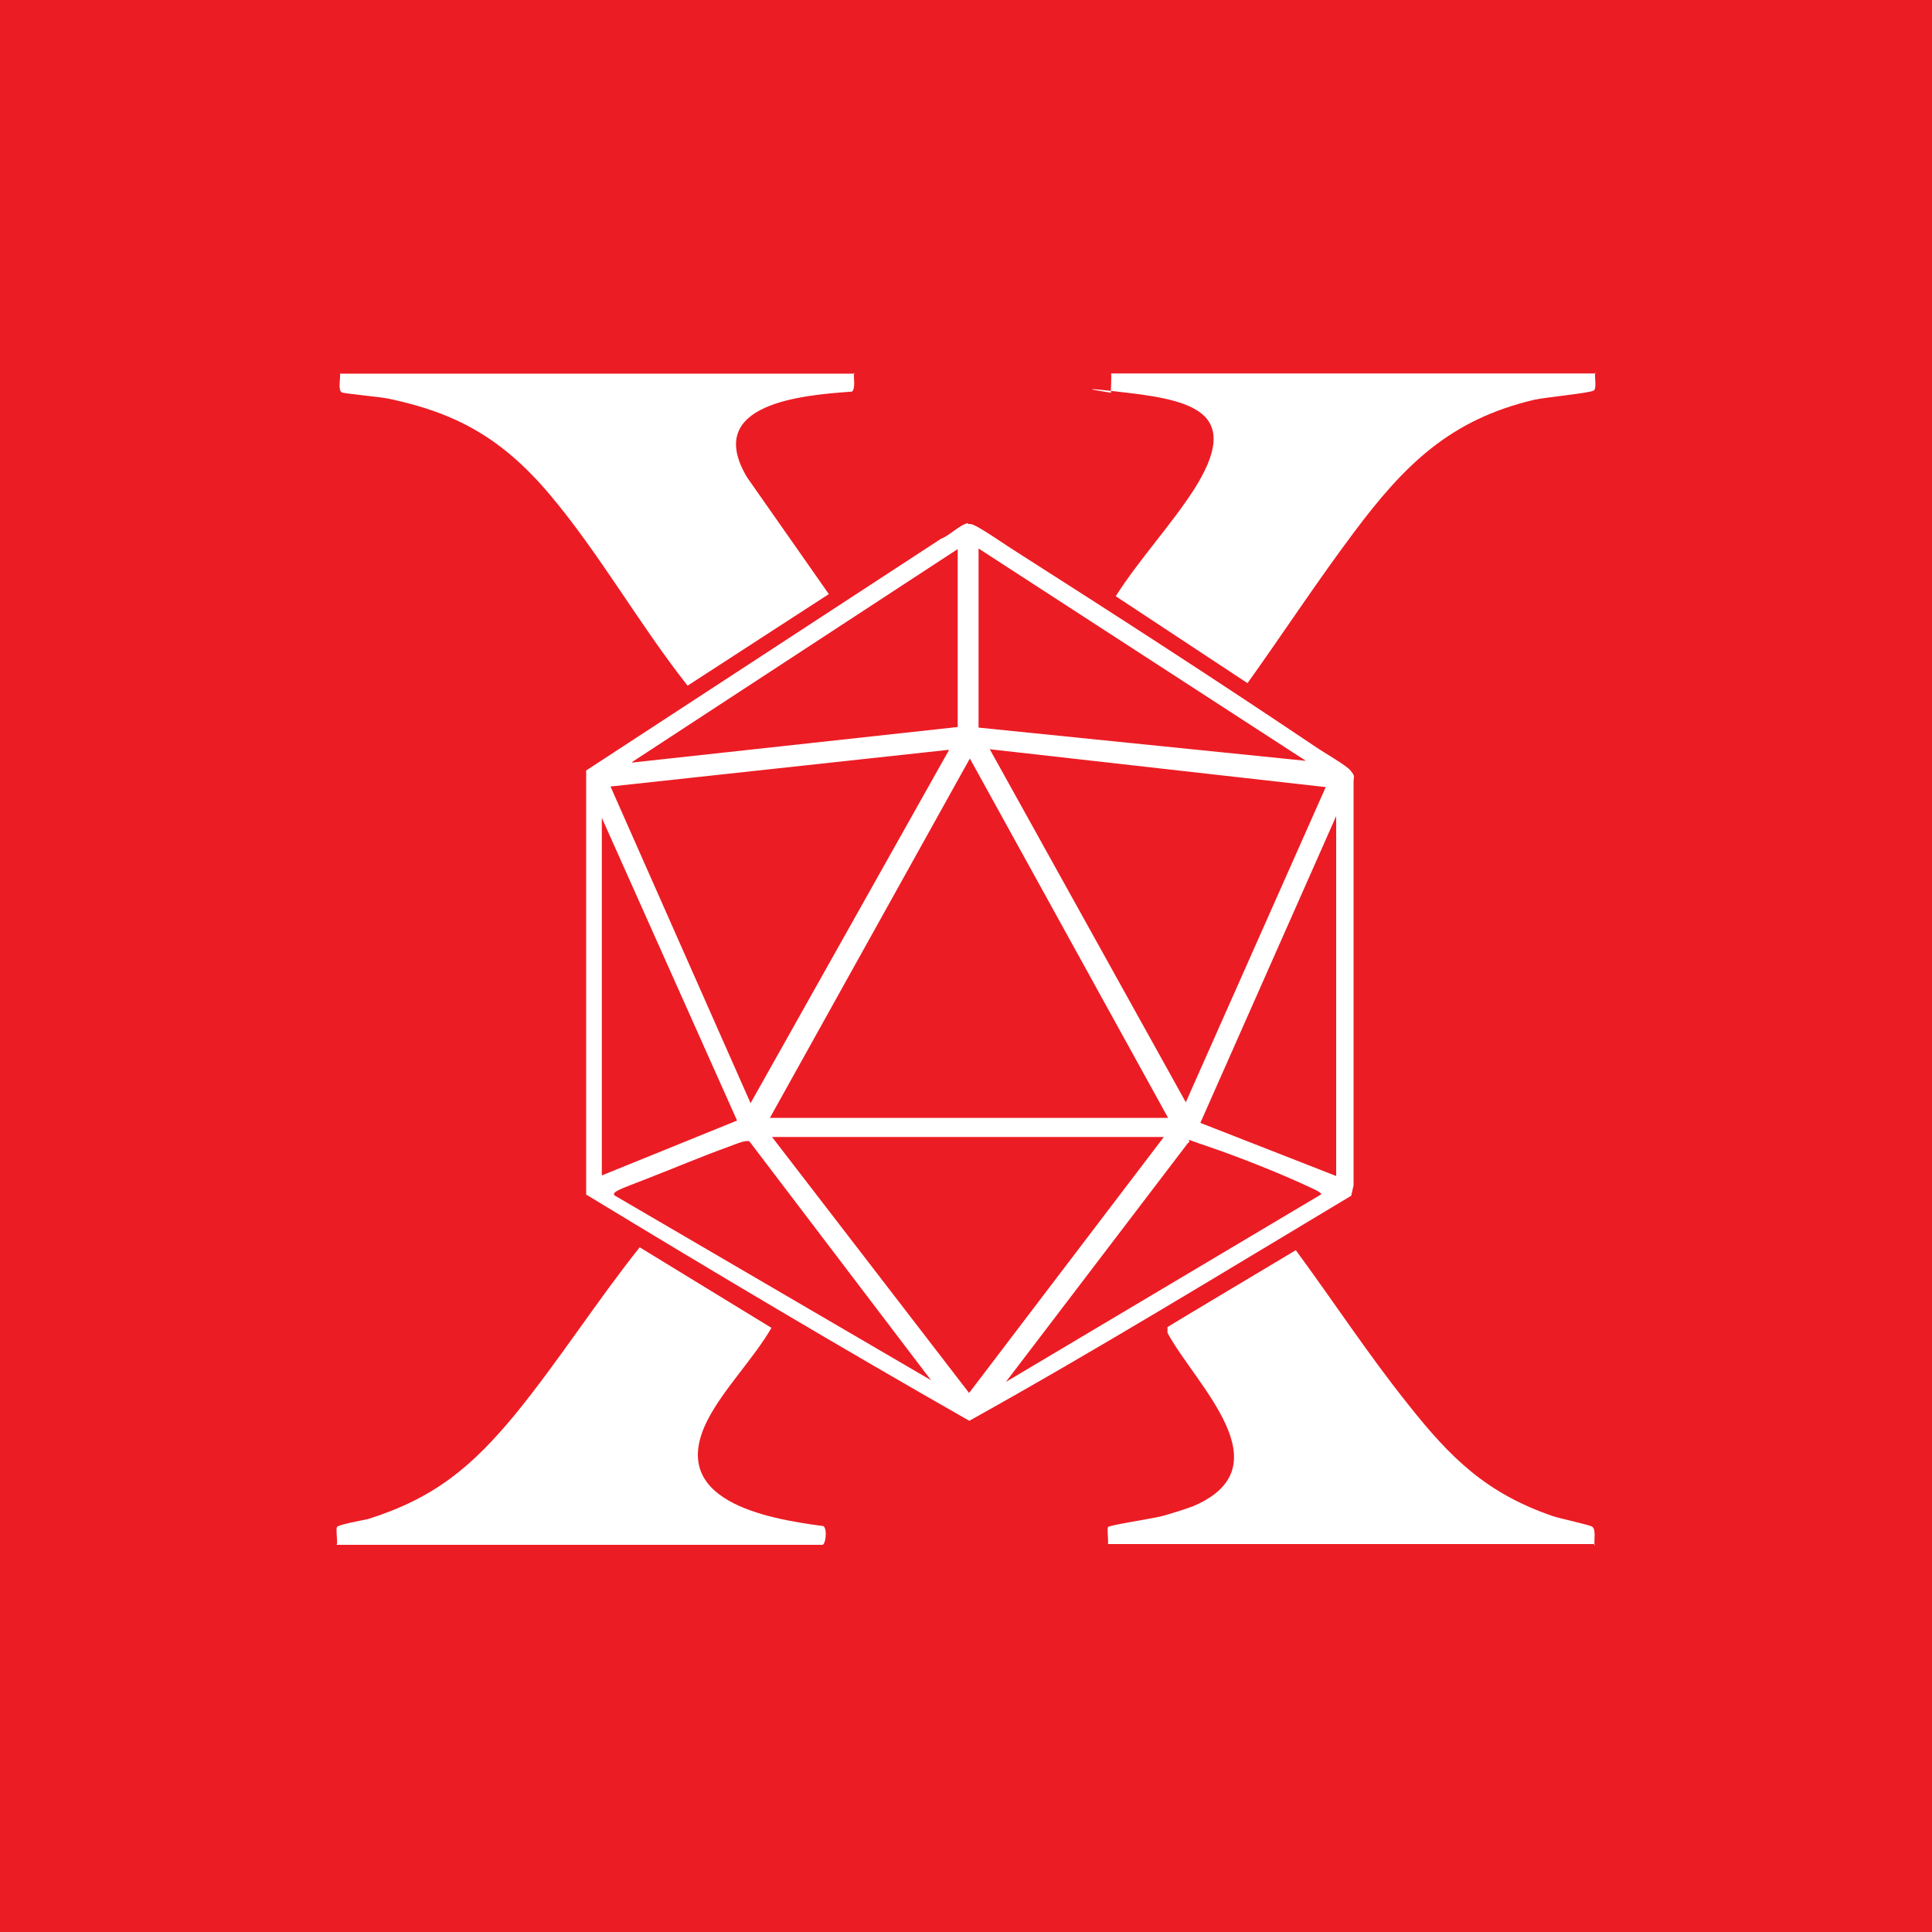
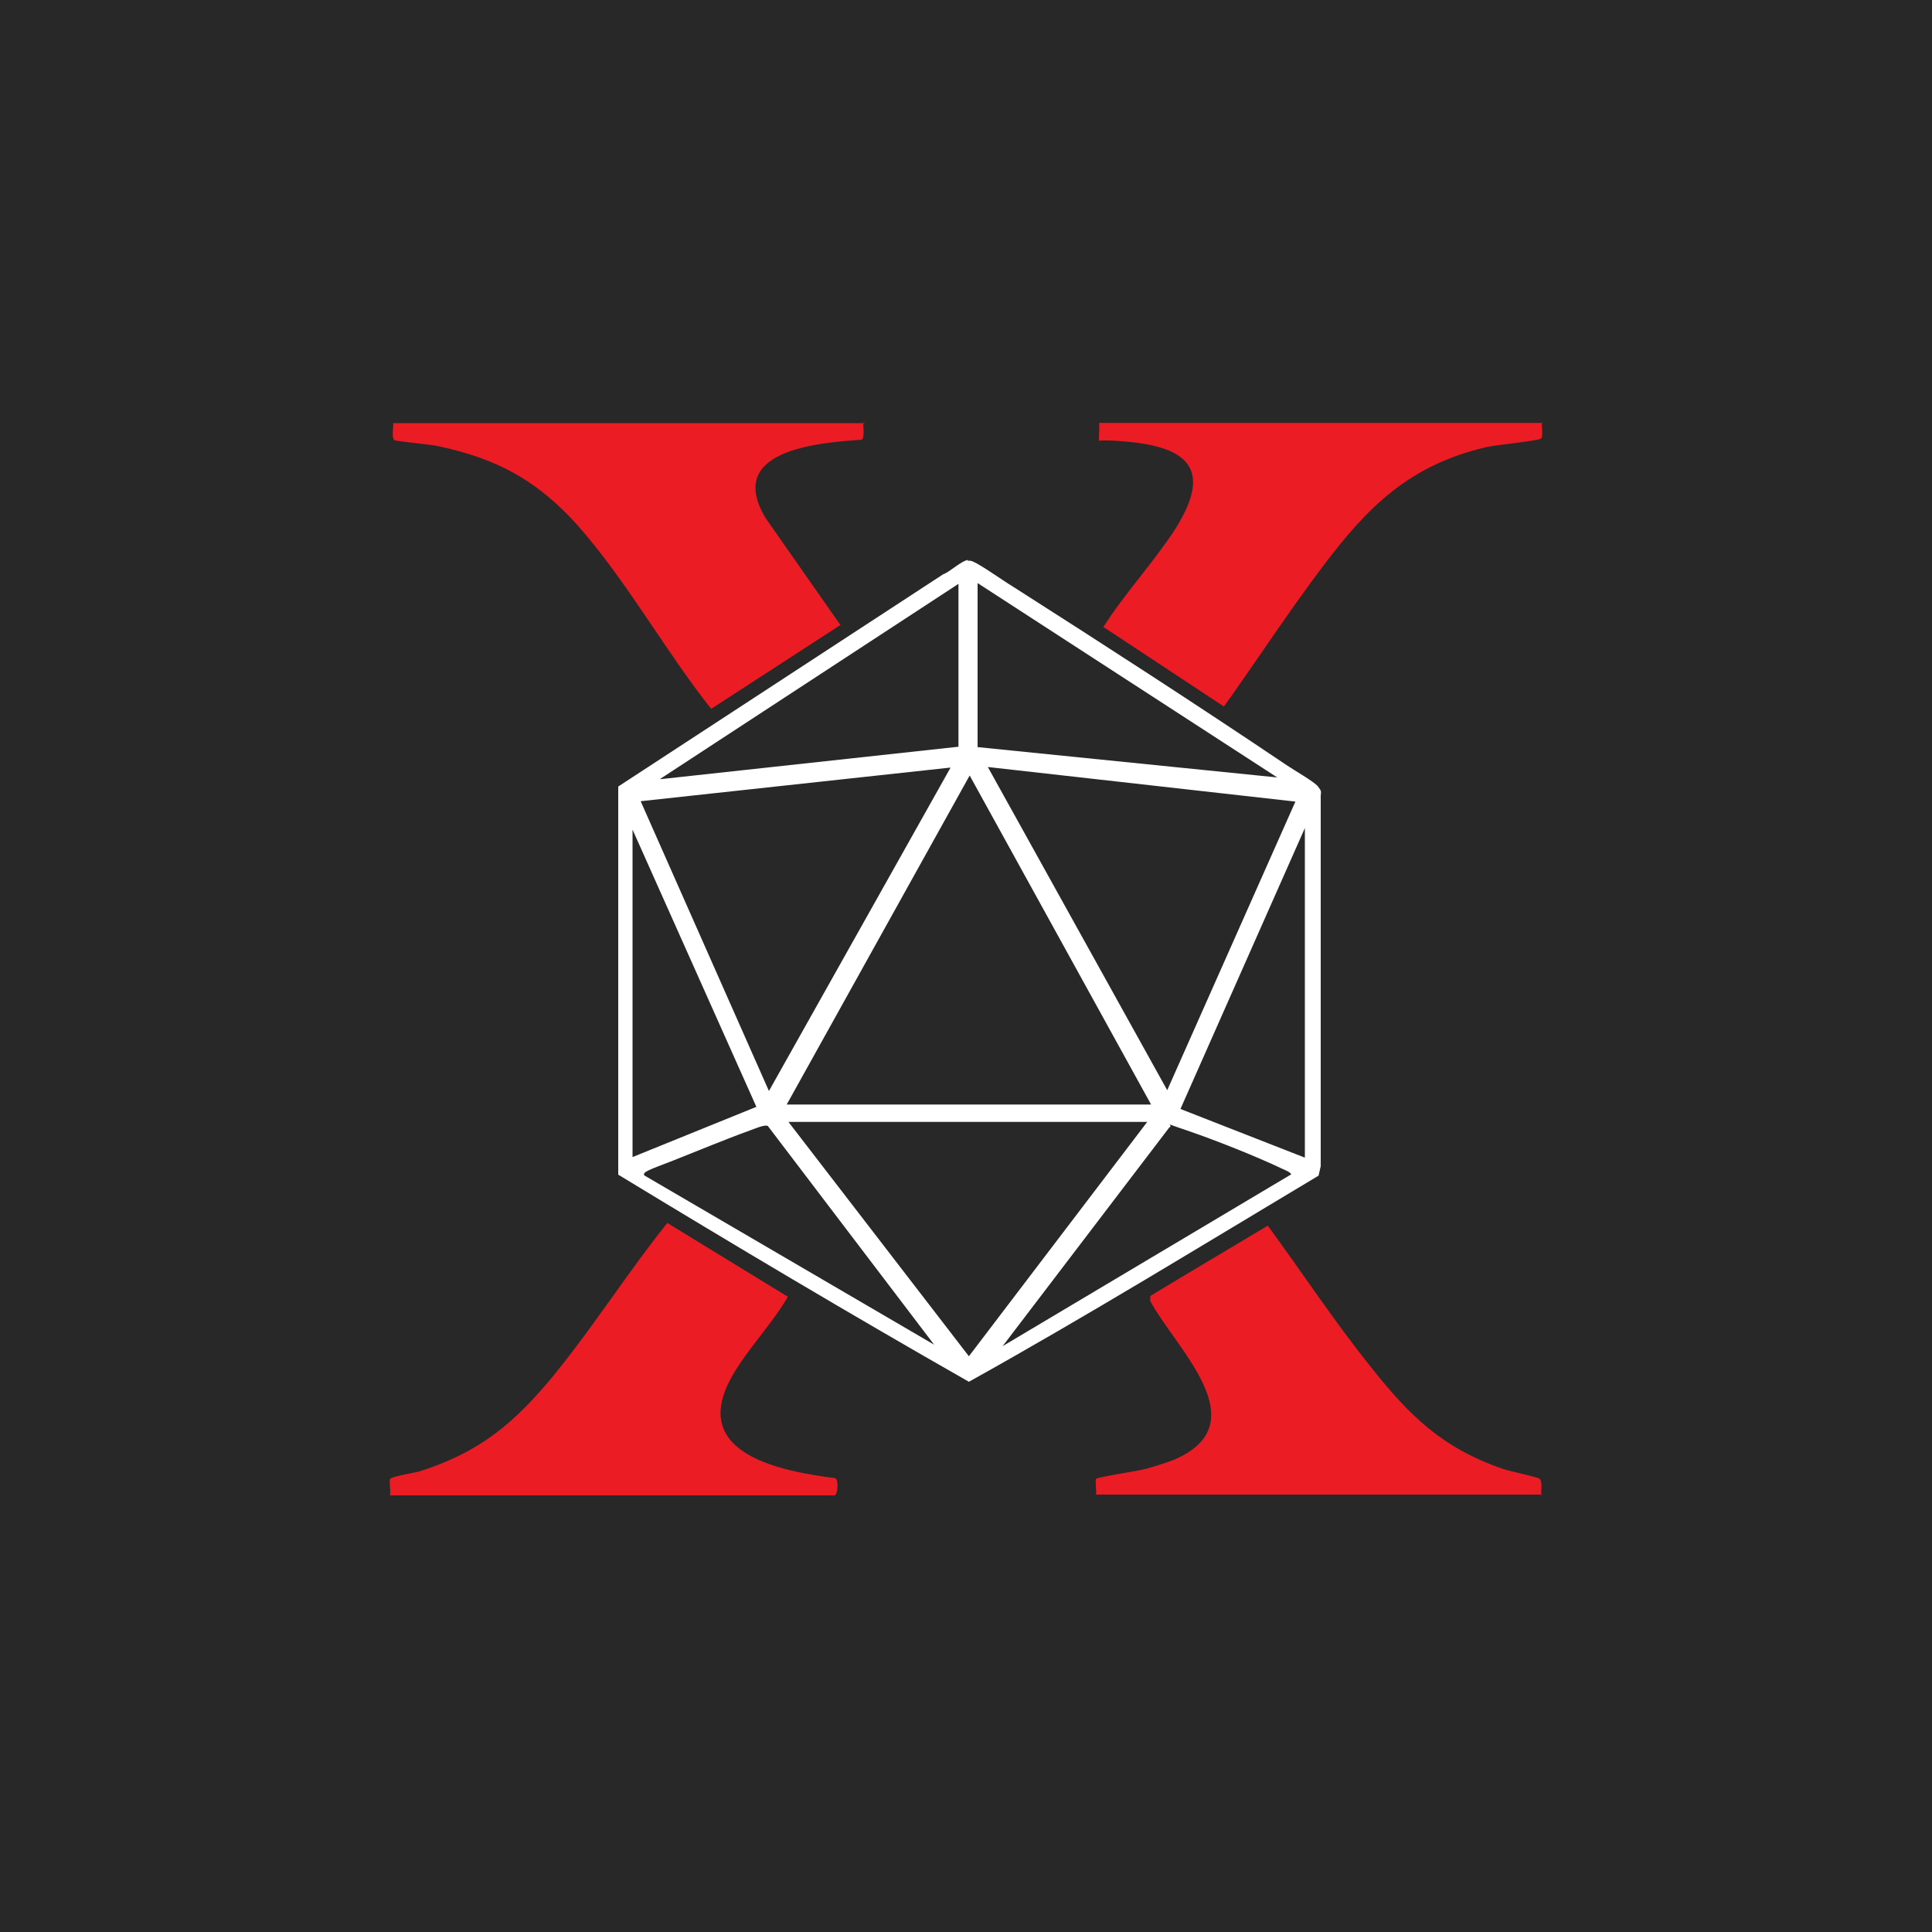
<svg xmlns="http://www.w3.org/2000/svg" id="Camada_1" version="1.1" viewBox="0 0 1000 1000">
  <defs>
    <style>
      .st0 {
        fill: #fff;
      }

      .st1 {
+         fill: #282828;
+       }
+ 
+       .st2 {
        fill: #ec1c24;
      }
    </style>
  </defs>
  <rect class="st1" y="0" width="1000" height="1000" />
  <g>
-     <path class="st0" d="M500.8,271.2c1.5,0,2.1,0,3.3.6,4.8,2.1,17.2,10.9,22.6,14.2,51.6,32.9,103.5,66.4,154.6,100.8,3.9,2.7,15.7,9.4,17.8,12.1,2.1,2.7,1.8,2.7,1.5,5.1v209.5l-1.2,5.4c-65.5,39.2-131,79.4-197.7,116.5-66.7-38-132.8-77.3-198.3-117.1v-219.5l183.6-119.9c4.2-1.5,10-7.5,14.2-8.2l-.3.3ZM327.2,394.7l168.5-18.4v-92.1l-168.5,110.2v.3ZM506.5,284.2v92.4l169.4,17.2-169.4-109.9v.3ZM491.1,388.1l-175.1,19,72.5,163.9,102.6-182.6v-.3ZM613.7,570.7l72.5-163.3-173.9-19.6,101.4,182.6v.3ZM604.6,578.6l-102.6-186-103.5,186h206.2,0ZM691.6,608.4v-186l-70.3,158.8,70.3,27.5v-.3ZM311.5,608.4l70-28.4-70-156.7v185.1ZM602.5,588.5h-202.9l102,132.5,100.8-132.5h0ZM388.1,590.9c-1.8-1.2-7.8,1.5-10.3,2.4-14.2,5.1-29.3,11.5-43.2,16.9-13.9,5.4-17.8,6.6-16.6,8.5l163.9,95.7-93.9-123.5ZM520.1,715.6l163.9-97.5c-1.2-1.5-3-2.1-4.8-3-15.1-7.2-38-16.3-54-21.7-16-5.4-7.2-3.3-10.3-1.8l-94.8,124.4v-.3Z" />
+     <path class="st0" d="M500.7,290.2c1.4,0,1.9,0,3,.5,4.4,1.9,15.7,10,20.7,13,47.2,30.1,94.7,60.8,141.5,92.3,3.6,2.5,14.4,8.6,16.3,11.1,1.9,2.5,1.6,2.5,1.4,4.7v191.8l-1.1,4.9c-60,35.9-119.9,72.7-181,106.7-61.1-34.8-121.6-70.8-181.5-107.2v-200.9l168.1-109.8c3.8-1.4,9.2-6.9,13-7.5l-.3.3v.2ZM341.8,403.3l154.3-16.8v-84.3l-154.3,100.9v.3ZM506,302.1v84.6l155.1,15.7-155.1-100.6v.3h0ZM491.9,397.3l-160.3,17.4,66.4,150,93.9-167.2v-.3ZM604.1,564.4l66.4-149.5-159.2-17.9,92.8,167.2v.3h0ZM595.8,571.7l-93.9-170.3-94.7,170.3h188.8,0ZM675.4,598.9v-170.3l-64.4,145.4,64.4,25.2v-.3ZM327.4,598.9l64.1-26-64.1-143.5v169.5ZM593.8,580.7h-185.7l93.4,121.3,92.3-121.3h0ZM397.6,582.9c-1.6-1.1-7.1,1.4-9.4,2.2-13,4.7-26.8,10.5-39.5,15.5-12.7,4.9-16.3,6-15.2,7.8l150,87.6-86-113.1h0ZM518.4,697.1l150-89.3c-1.1-1.4-2.7-1.9-4.4-2.7-13.8-6.6-34.8-14.9-49.4-19.9-14.6-4.9-6.6-3-9.4-1.6l-86.8,113.9v-.3h0Z" />
    <g>
-       <path class="st0" d="M441.9,193c0,2.4.9,8.2-.9,9.7-25.4,1.8-77.3,6-54.3,44.4l42.3,60.4-73.1,47.4c-24.8-31.4-45.3-67.9-70.9-98.4s-49.8-42.9-83.6-50.1c-3.9-.9-23.5-2.7-24.5-3.3-2.1-1.2-.6-7.2-.9-9.7h266.6l-.6-.3Z" />
-       <path class="st0" d="M174.4,799.2c.3-2.1-.6-7.5,0-8.8s13.9-3.6,16.3-4.2c34.4-10.9,53.7-27.2,76.1-54.3,22.6-27.8,42-58.3,64.3-86.3l68.2,41.7c-9.1,15.7-24.8,31.7-32.9,47.4-21.7,42,29.9,51.3,59.8,55.2,2.1,1.5,1.2,9.7-.6,9.7h-251.5l.3-.3Z" />
-       <path class="st0" d="M825.6,193c-.3,2.1.9,7.8-.6,9.1s-25.7,3.6-30.8,4.8c-43.8,10.3-67.3,33.8-93.3,68.5-19.3,25.7-36.8,52.5-55.2,78.2l-68.2-45c12.1-19,28.4-36.5,40.5-55.2,24.5-38.6,1.5-45.9-34.4-50.1s-8.2,0-8.5,0,.3-8.2,0-10h250.9l-.3-.3Z" />
-       <path class="st0" d="M825.6,799.2h-252.1c.3-1.8-.6-7.8,0-8.8s23.8-4.5,28.1-5.7,11.2-3.3,16-5.1c48-20.5,1.2-62.8-13.3-89.7v-3c-.3,0,66.4-39.8,66.4-39.8,19.6,26.6,37.7,54.3,58.3,80,22,27.8,40.5,45.9,74.9,57.7,3.6,1.2,19,4.5,20.2,5.4,2.1,1.5.9,6.9,1.2,9.7l.3-.6Z" />
+       <path class="st2" d="M446.8,218.7c0,2.2.8,7.5-.8,8.9-23.3,1.6-70.8,5.5-49.7,40.6l38.7,55.3-66.9,43.4c-22.7-28.7-41.5-62.2-64.9-90.1-23.4-27.9-45.6-39.3-76.5-45.9-3.6-.8-21.5-2.5-22.4-3-1.9-1.1-.5-6.6-.8-8.9h244.1l-.5-.3h0Z" />
+       <path class="st2" d="M201.9,773.6c.3-1.9-.5-6.9,0-8.1s12.7-3.3,14.9-3.8c31.5-10,49.2-24.9,69.7-49.7,20.7-25.4,38.4-53.4,58.9-79l62.4,38.2c-8.3,14.4-22.7,29-30.1,43.4-19.9,38.4,27.4,47,54.7,50.5,1.9,1.4,1.1,8.9-.5,8.9h-230.2l.3-.3h0Z" />
+       <path class="st2" d="M798.1,218.7c-.3,1.9.8,7.1-.5,8.3-1.4,1.2-23.5,3.3-28.2,4.4-40.1,9.4-61.6,30.9-85.4,62.7-17.7,23.5-33.7,48.1-50.5,71.6l-62.4-41.2c11.1-17.4,26-33.4,37.1-50.5,22.4-35.3,1.5-44-31.5-45.9-5-.3-7.5,0-7.8,0s.3-7.5,0-9.2h229.7l-.3-.3h0Z" />
+       <path class="st2" d="M798.1,773.6h-230.8c.3-1.6-.5-7.1,0-8.1s21.8-4.1,25.7-5.2c3.9-1.1,10.3-3,14.6-4.7,43.9-18.8,1.1-57.5-12.2-82.1v-2.7c-.3,0,60.8-36.4,60.8-36.4,17.9,24.4,34.5,49.7,53.4,73.2,20.1,25.4,37.1,42,68.6,52.8,3.3,1.1,17.4,4.1,18.5,4.9,1.9,1.4.8,6.3,1.1,8.9l.3-.5h0Z" />
    </g>
  </g>
</svg>
